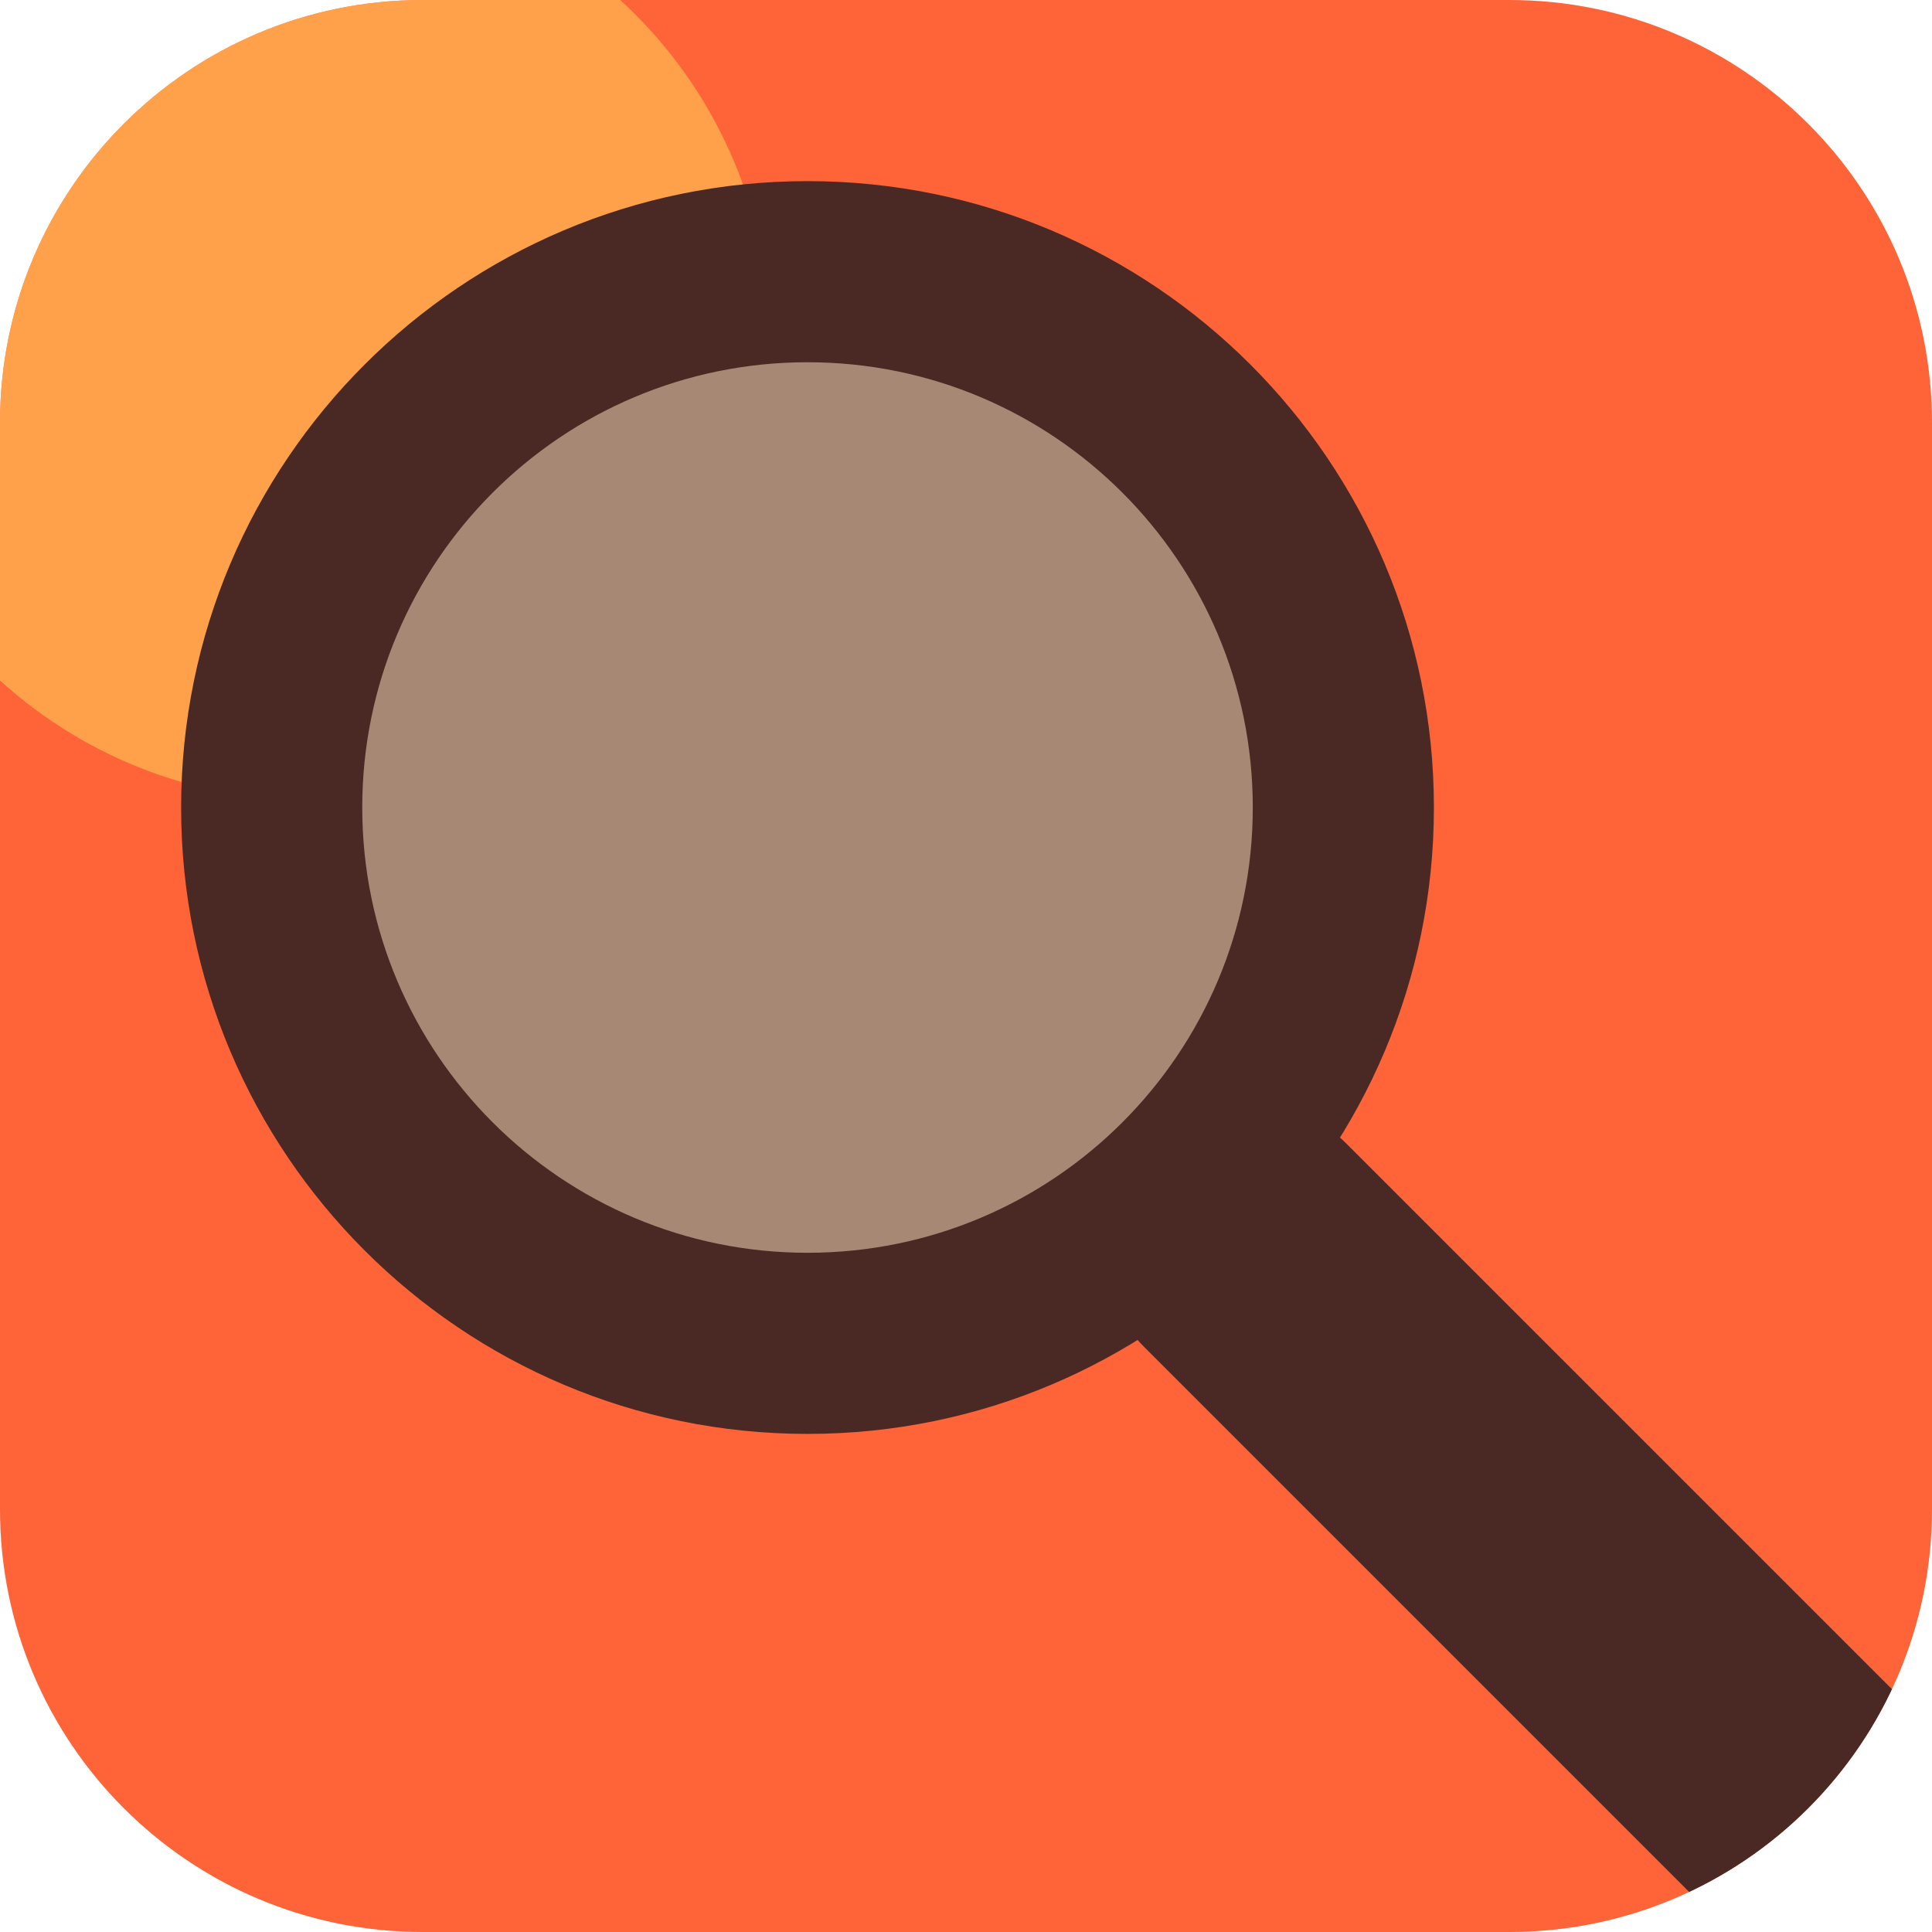
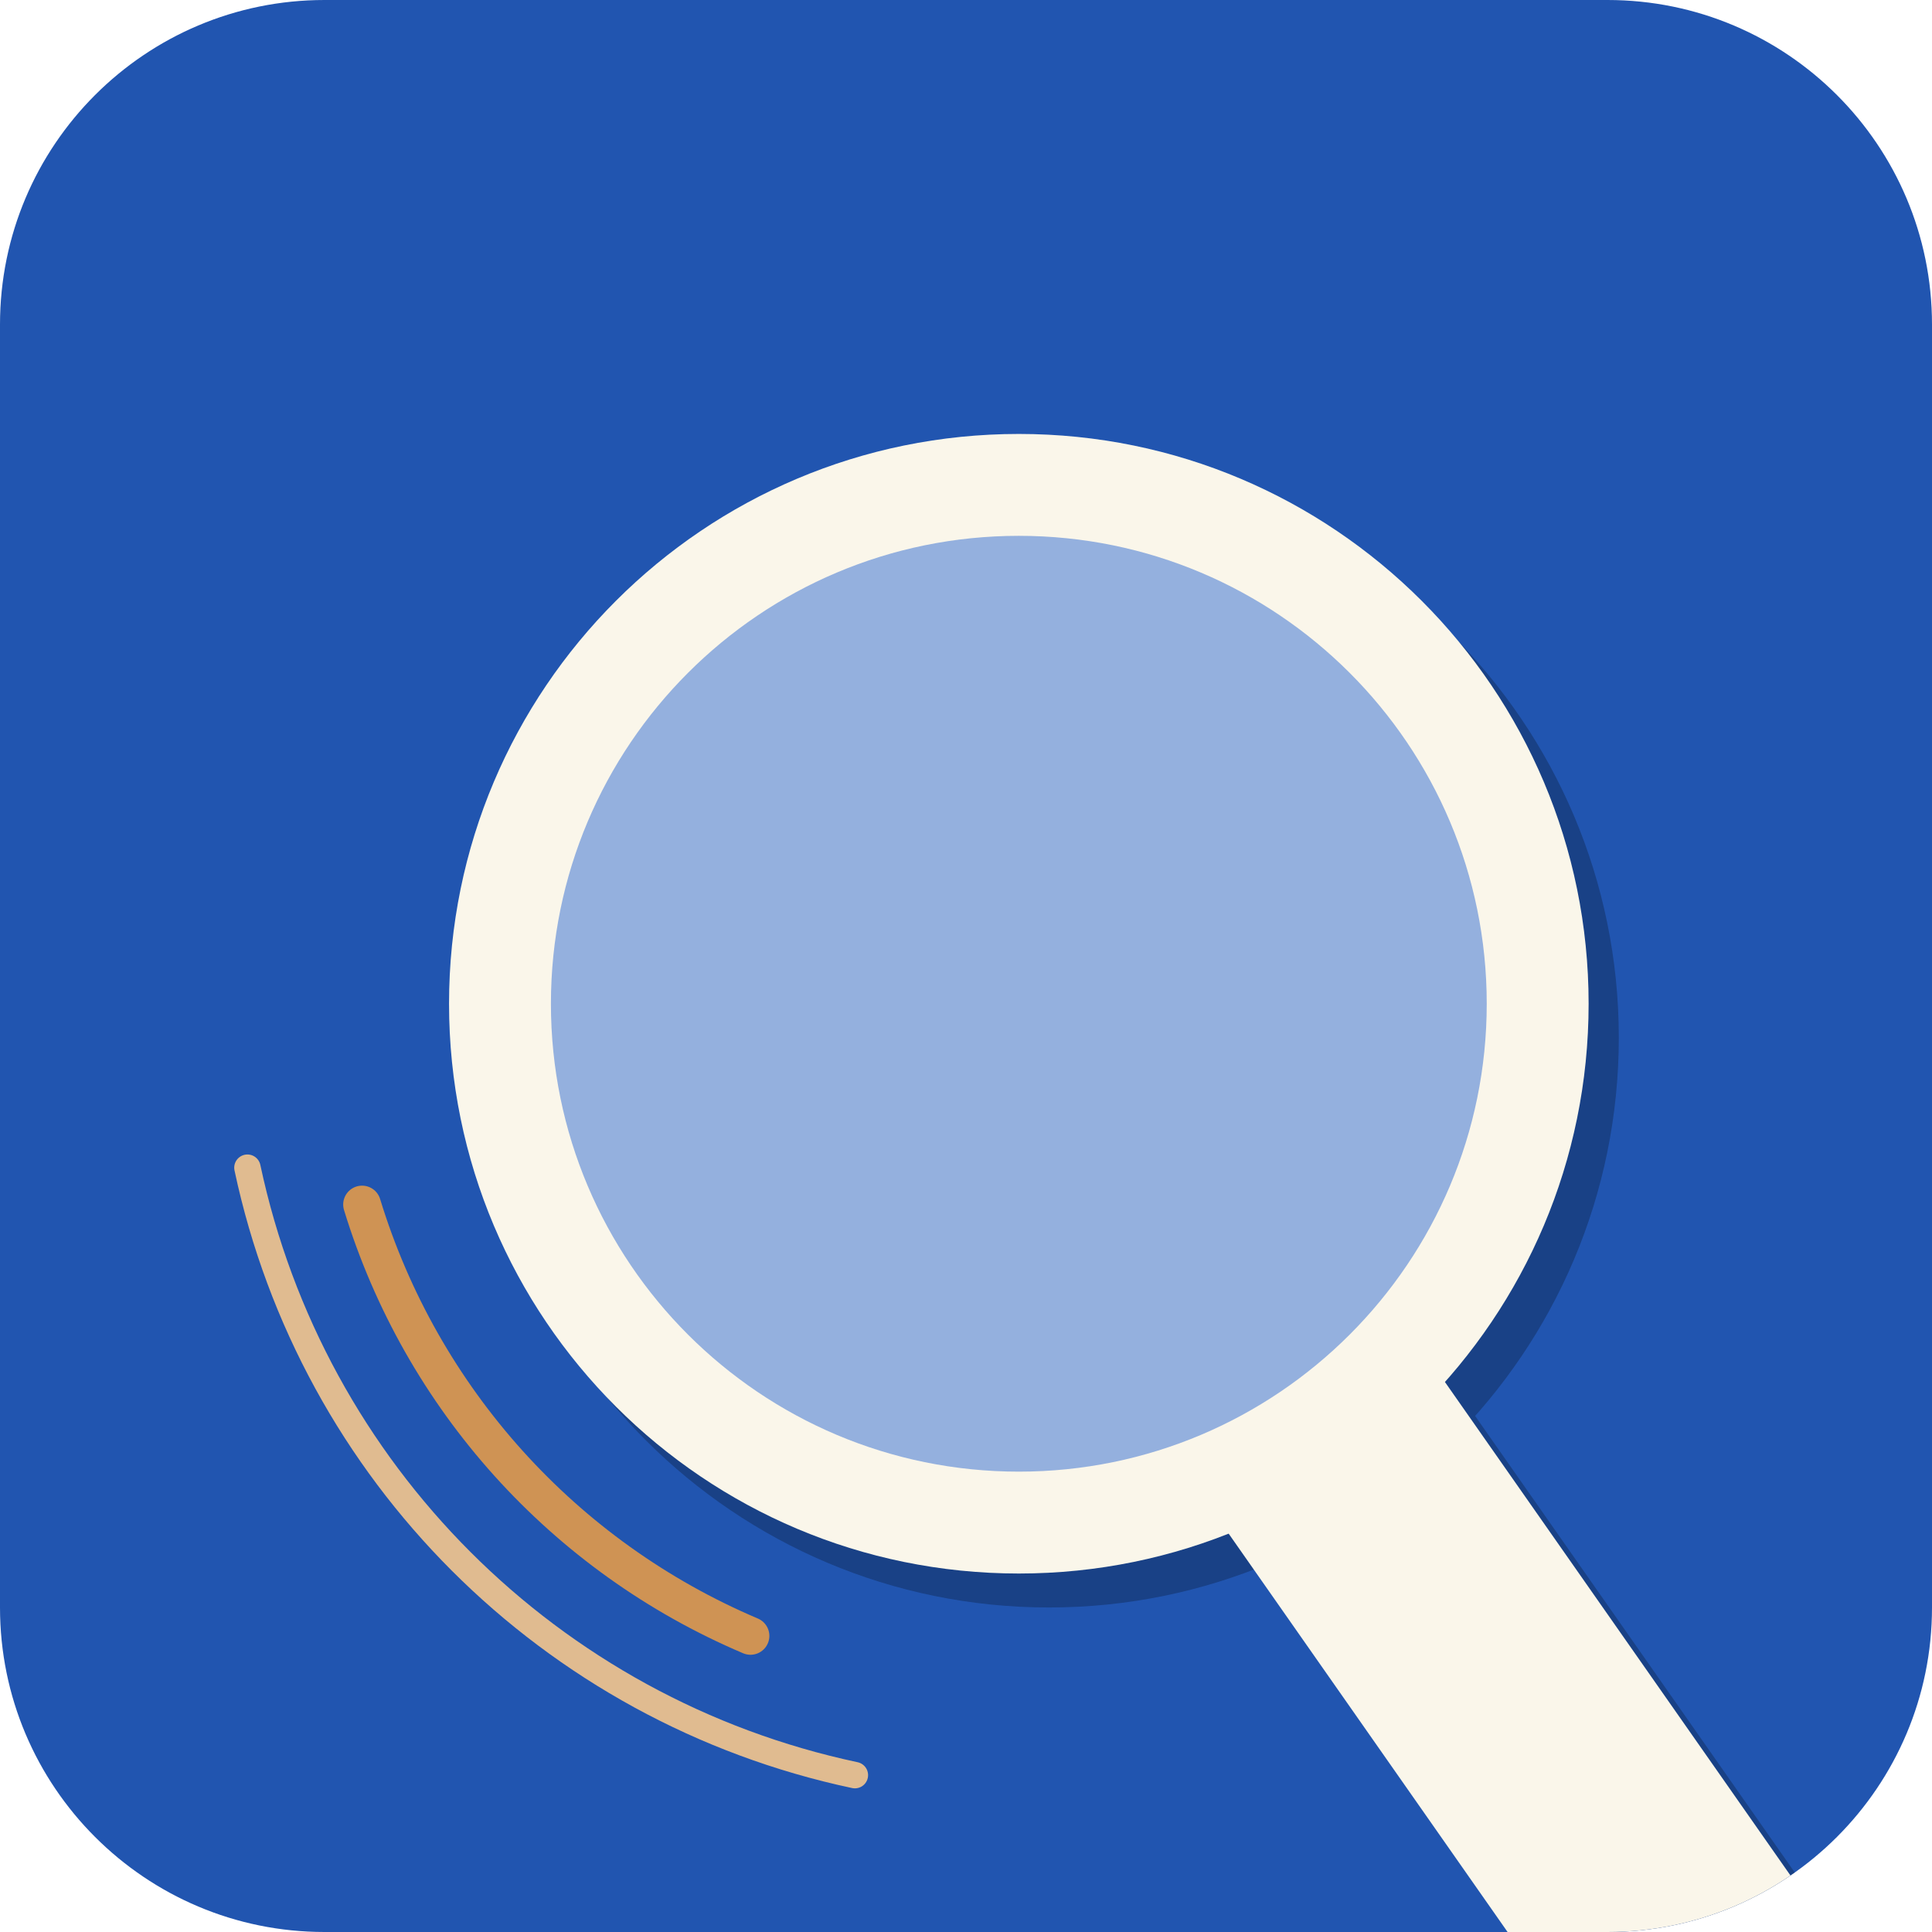
<svg xmlns="http://www.w3.org/2000/svg" viewBox="0 0 512 512">
  <defs>
    <clipPath id="tile">
-       <rect width="512" height="512" rx="112" />
+       <rect width="512" height="512" rx="86" />
    </clipPath>
  </defs>
  <g clip-path="url(#tile)">
-     <rect width="512" height="512" fill="#FF6438" />
-     <circle cx="82" cy="90" r="122" fill="#FFB24F" opacity=".78" />
-     <path d="m330 330 190 190" fill="none" stroke="#4A2924" stroke-width="76" stroke-linecap="round" />
-     <circle cx="214" cy="214" r="166" fill="#4A2924" />
-     <circle cx="214" cy="214" r="118" fill="#F1D6B8" fill-opacity=".55" />
+     <rect width="512" height="512" fill="#2155B0" />
+     <path d="M198.89 433.53A182 182 0 0 1 95.95 319.21" fill="none" stroke="#CF9354" stroke-width="10" stroke-linecap="round" />
+     <path d="M226.55 470.43A209 209 0 0 1 65.57 309.45" fill="none" stroke="#E0BB90" stroke-width="7" stroke-linecap="round" />
+     <g opacity=".24" transform="translate(8 9)">
+       <path d="M337.56 362.48 454.12 528.95" fill="none" stroke="#000" stroke-width="70" stroke-linecap="round" />
+       <circle cx="270" cy="266" r="151" fill="#000" />
+     </g>
+     <path d="M337.56 362.48 454.12 528.95" fill="none" stroke="#FAF6EA" stroke-width="70" stroke-linecap="round" />
+     <circle cx="270" cy="266" r="151" fill="#FAF6EA" />
+     <circle cx="270" cy="266" r="124" fill="#94B0DE" />
  </g>
</svg>
